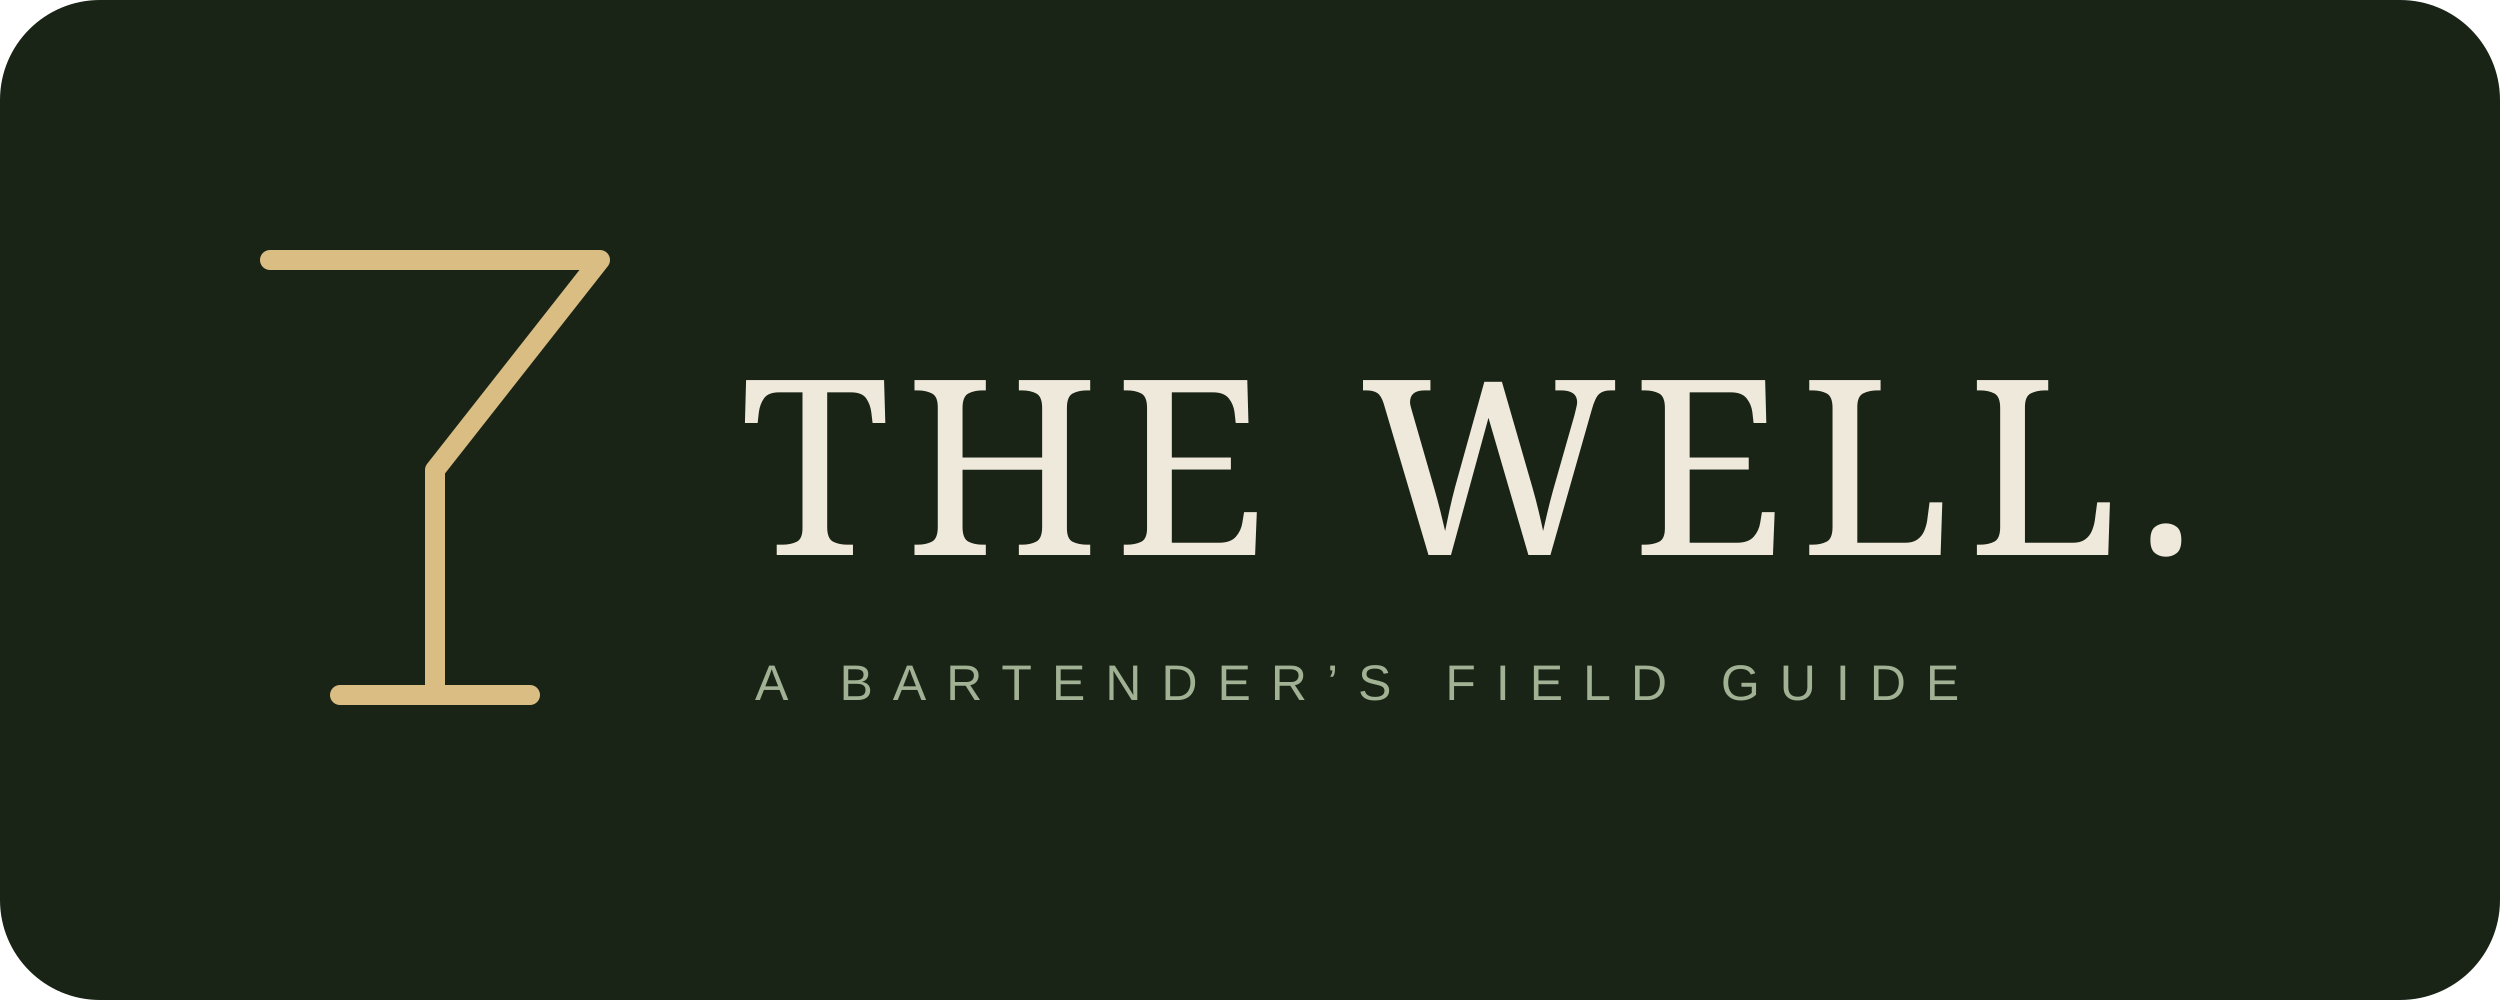
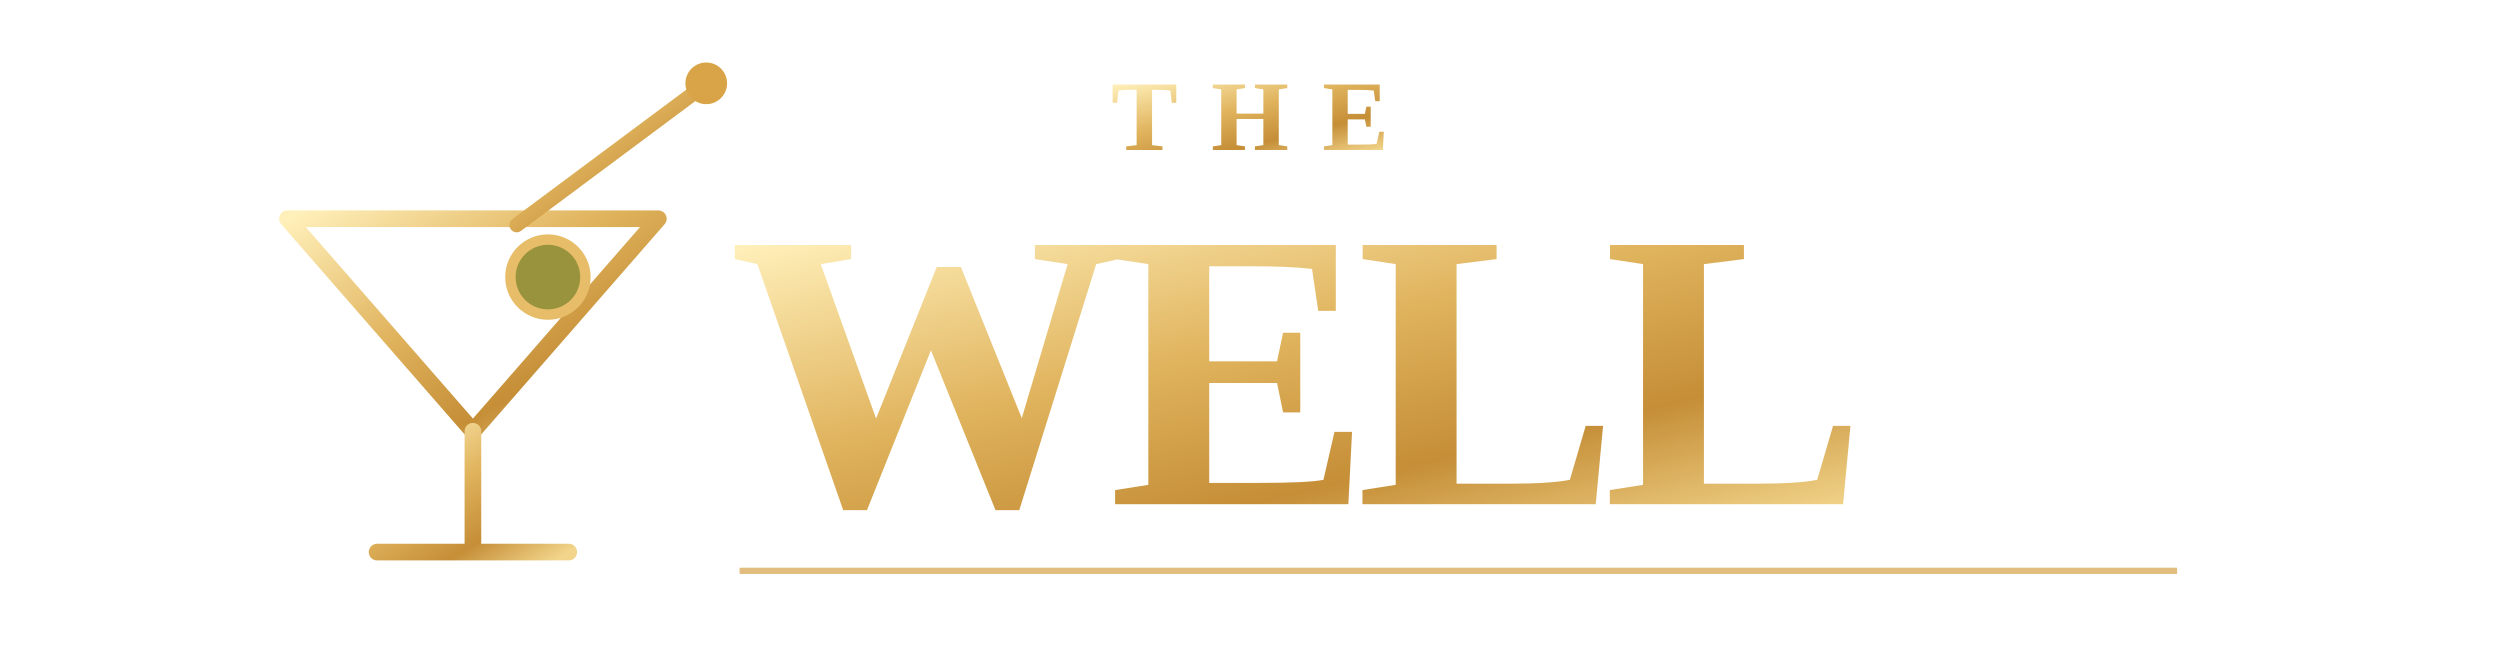
- <svg xmlns="http://www.w3.org/2000/svg" viewBox="0 0 500 200">
-   <rect width="500" height="200" rx="20" fill="#192416" />
-   <path d="M54 52h66L87 94V139m-19 0h38" fill="none" stroke="#d9bd83" stroke-width="4" stroke-linecap="round" stroke-linejoin="round" />
-   <text x="148" y="111" fill="#efe9db" font-family="Georgia,serif" font-size="49" letter-spacing="3">THE WELL.</text>
-   <text x="151" y="140" fill="#a1b194" font-family="Arial,sans-serif" font-size="10" letter-spacing="4">A BARTENDER’S FIELD GUIDE</text>
+ <svg xmlns="http://www.w3.org/2000/svg" viewBox="0 0 1200 320" role="img" aria-labelledby="title desc">
+   <defs>
+     <linearGradient id="gold" x1="0" y1="0" x2="1" y2="1">
+       <stop offset="0" stop-color="#fff0ba" />
+       <stop offset="0.42" stop-color="#e0b35d" />
+       <stop offset="0.72" stop-color="#c58e37" />
+       <stop offset="1" stop-color="#f2d58b" />
+     </linearGradient>
+   </defs>
+   <text x="600" y="72" text-anchor="middle" fill="url(#gold)" font-family="Georgia, 'Times New Roman', serif" font-size="48" font-weight="600" letter-spacing="16">THE</text>
+   <g transform="translate(120 83)">
+     <path d="M18 22h178l-89 102z" fill="none" stroke="url(#gold)" stroke-width="8" stroke-linejoin="round" />
+     <path d="M107 124v58M61 182h92" fill="none" stroke="url(#gold)" stroke-width="8" stroke-linecap="round" />
+     <path d="M128 25L218-42" fill="none" stroke="url(#gold)" stroke-width="7" stroke-linecap="round" />
+     <circle cx="143" cy="50" r="18" fill="#98933c" stroke="#e7bd69" stroke-width="5" />
+     <circle cx="219" cy="-43" r="10" fill="#d9a447" />
+   </g>
+   <text x="350" y="242" fill="url(#gold)" font-family="Georgia, 'Times New Roman', serif" font-size="190" font-weight="600" letter-spacing="-8">WELL</text>
+   <path d="M355 274h690" stroke="#d5a44d" stroke-width="3" opacity="0.72" />
</svg>
